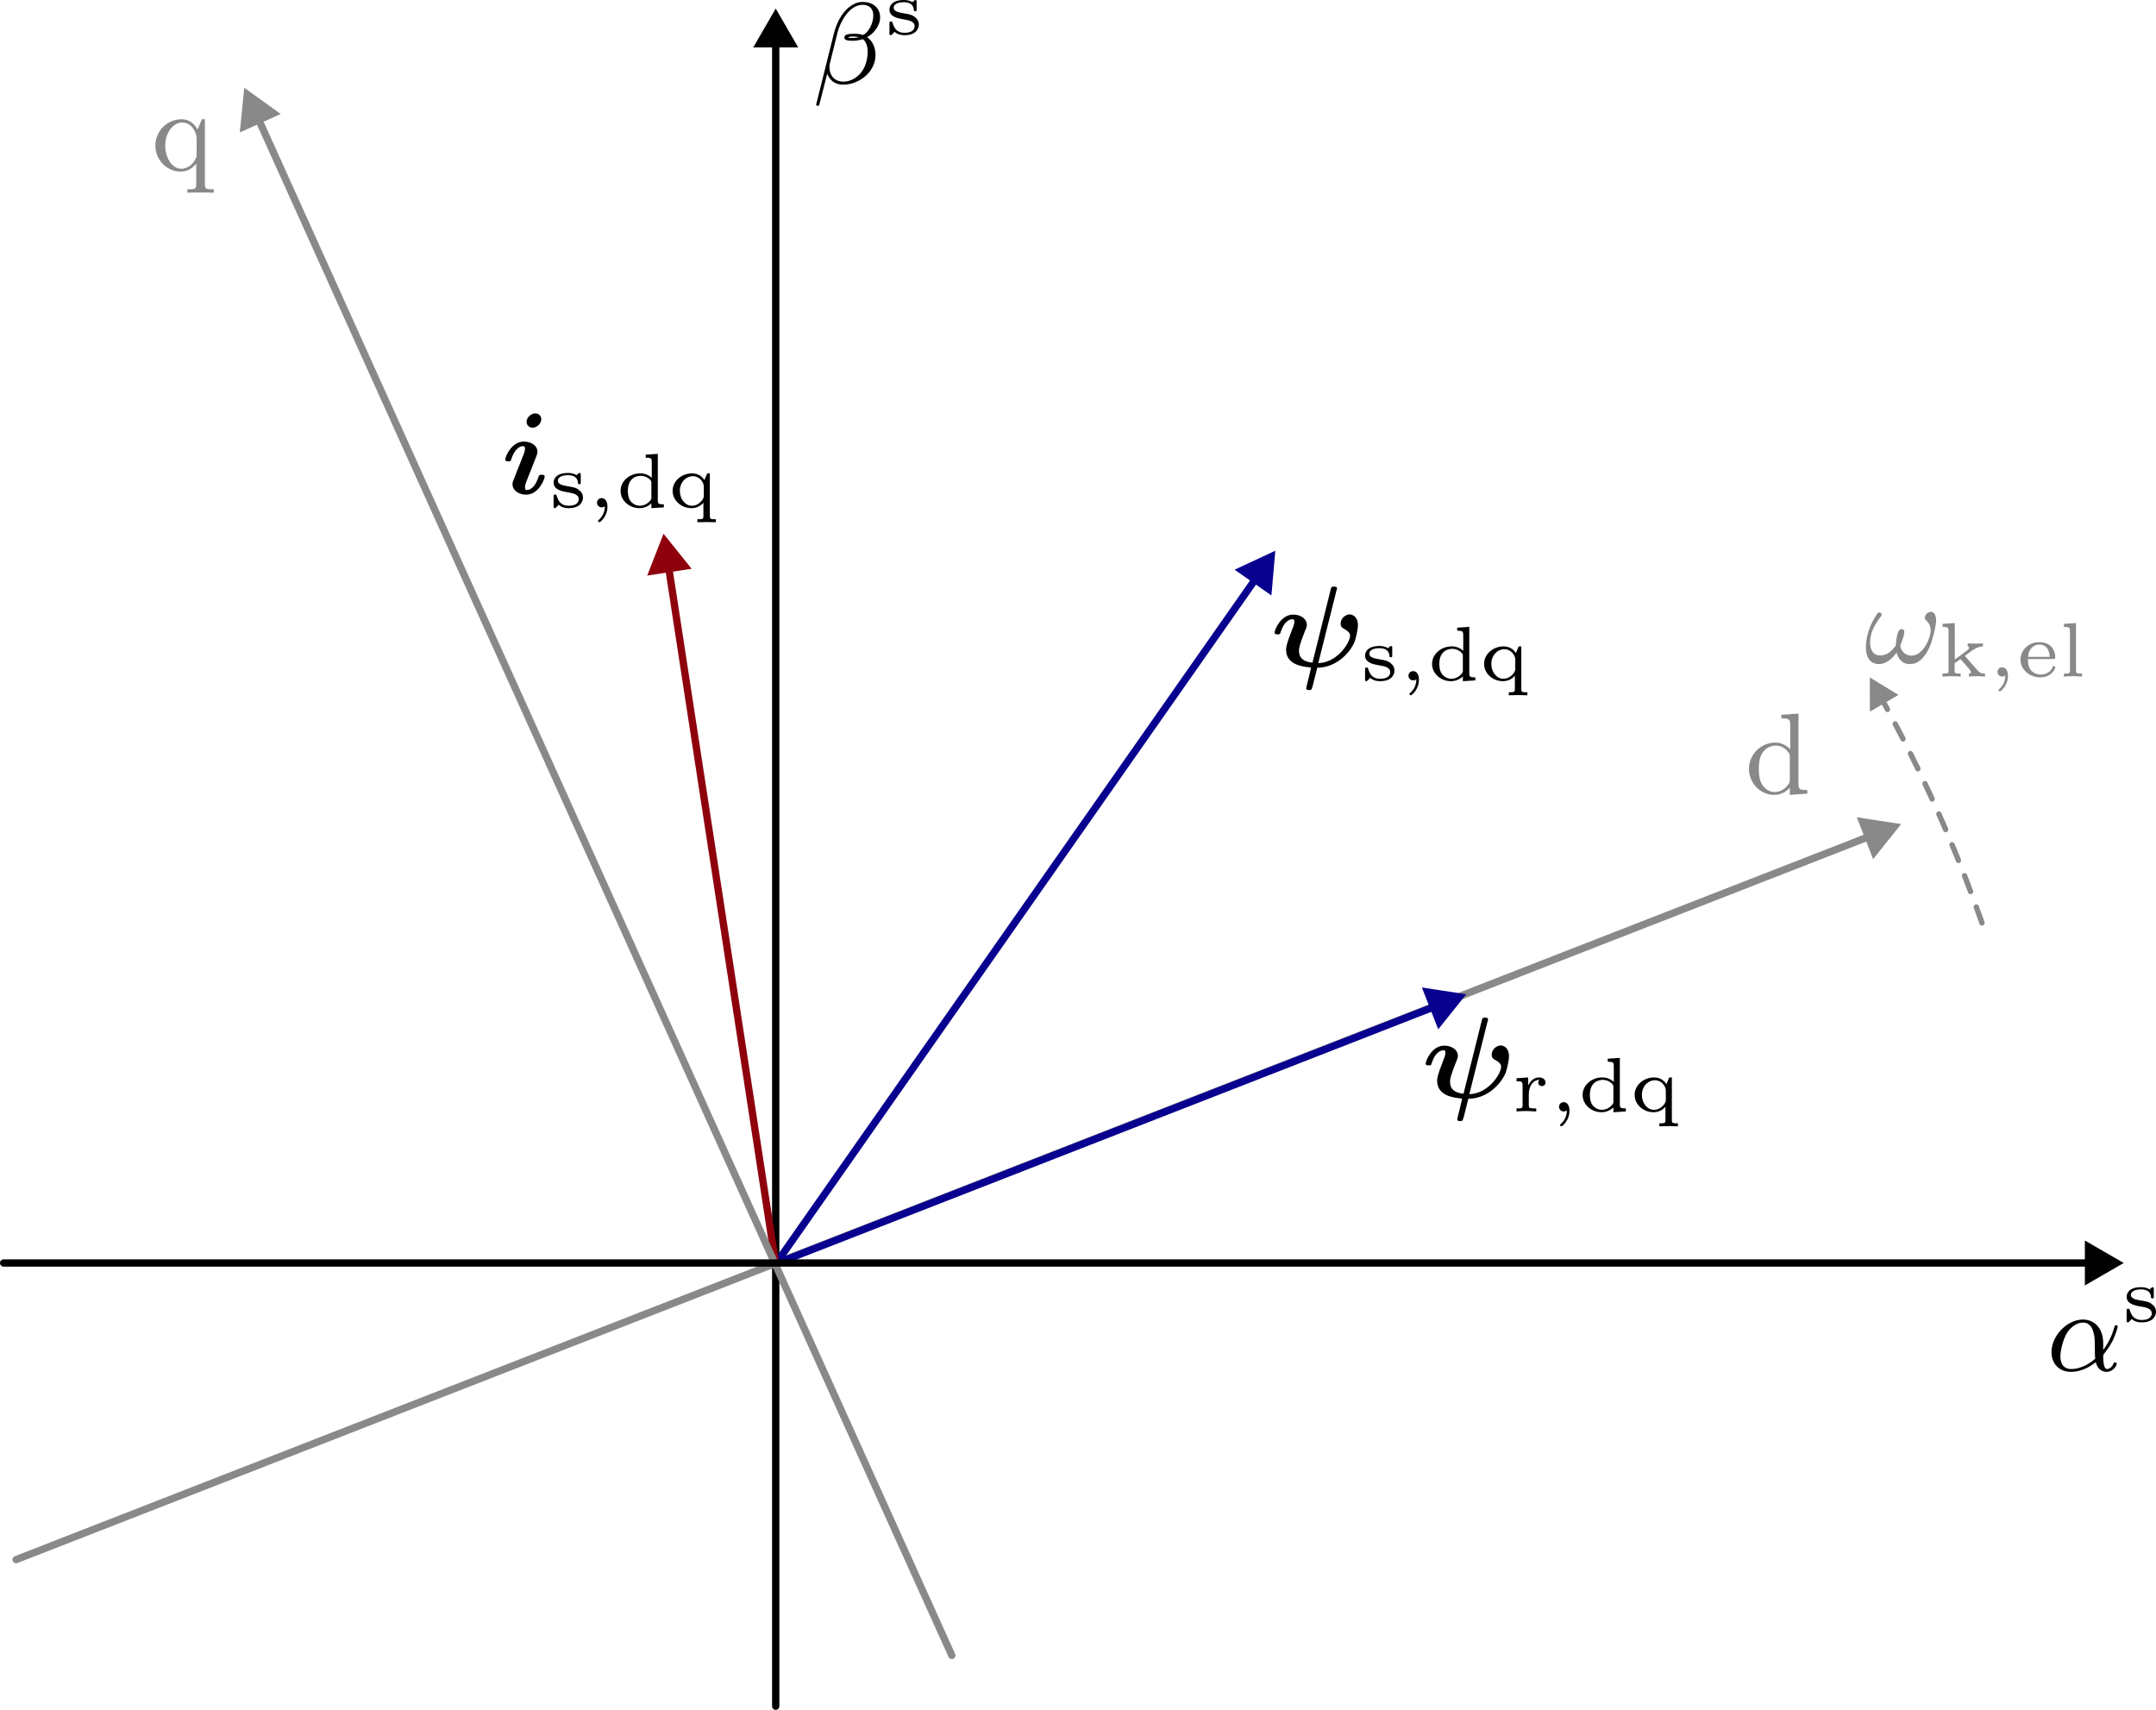
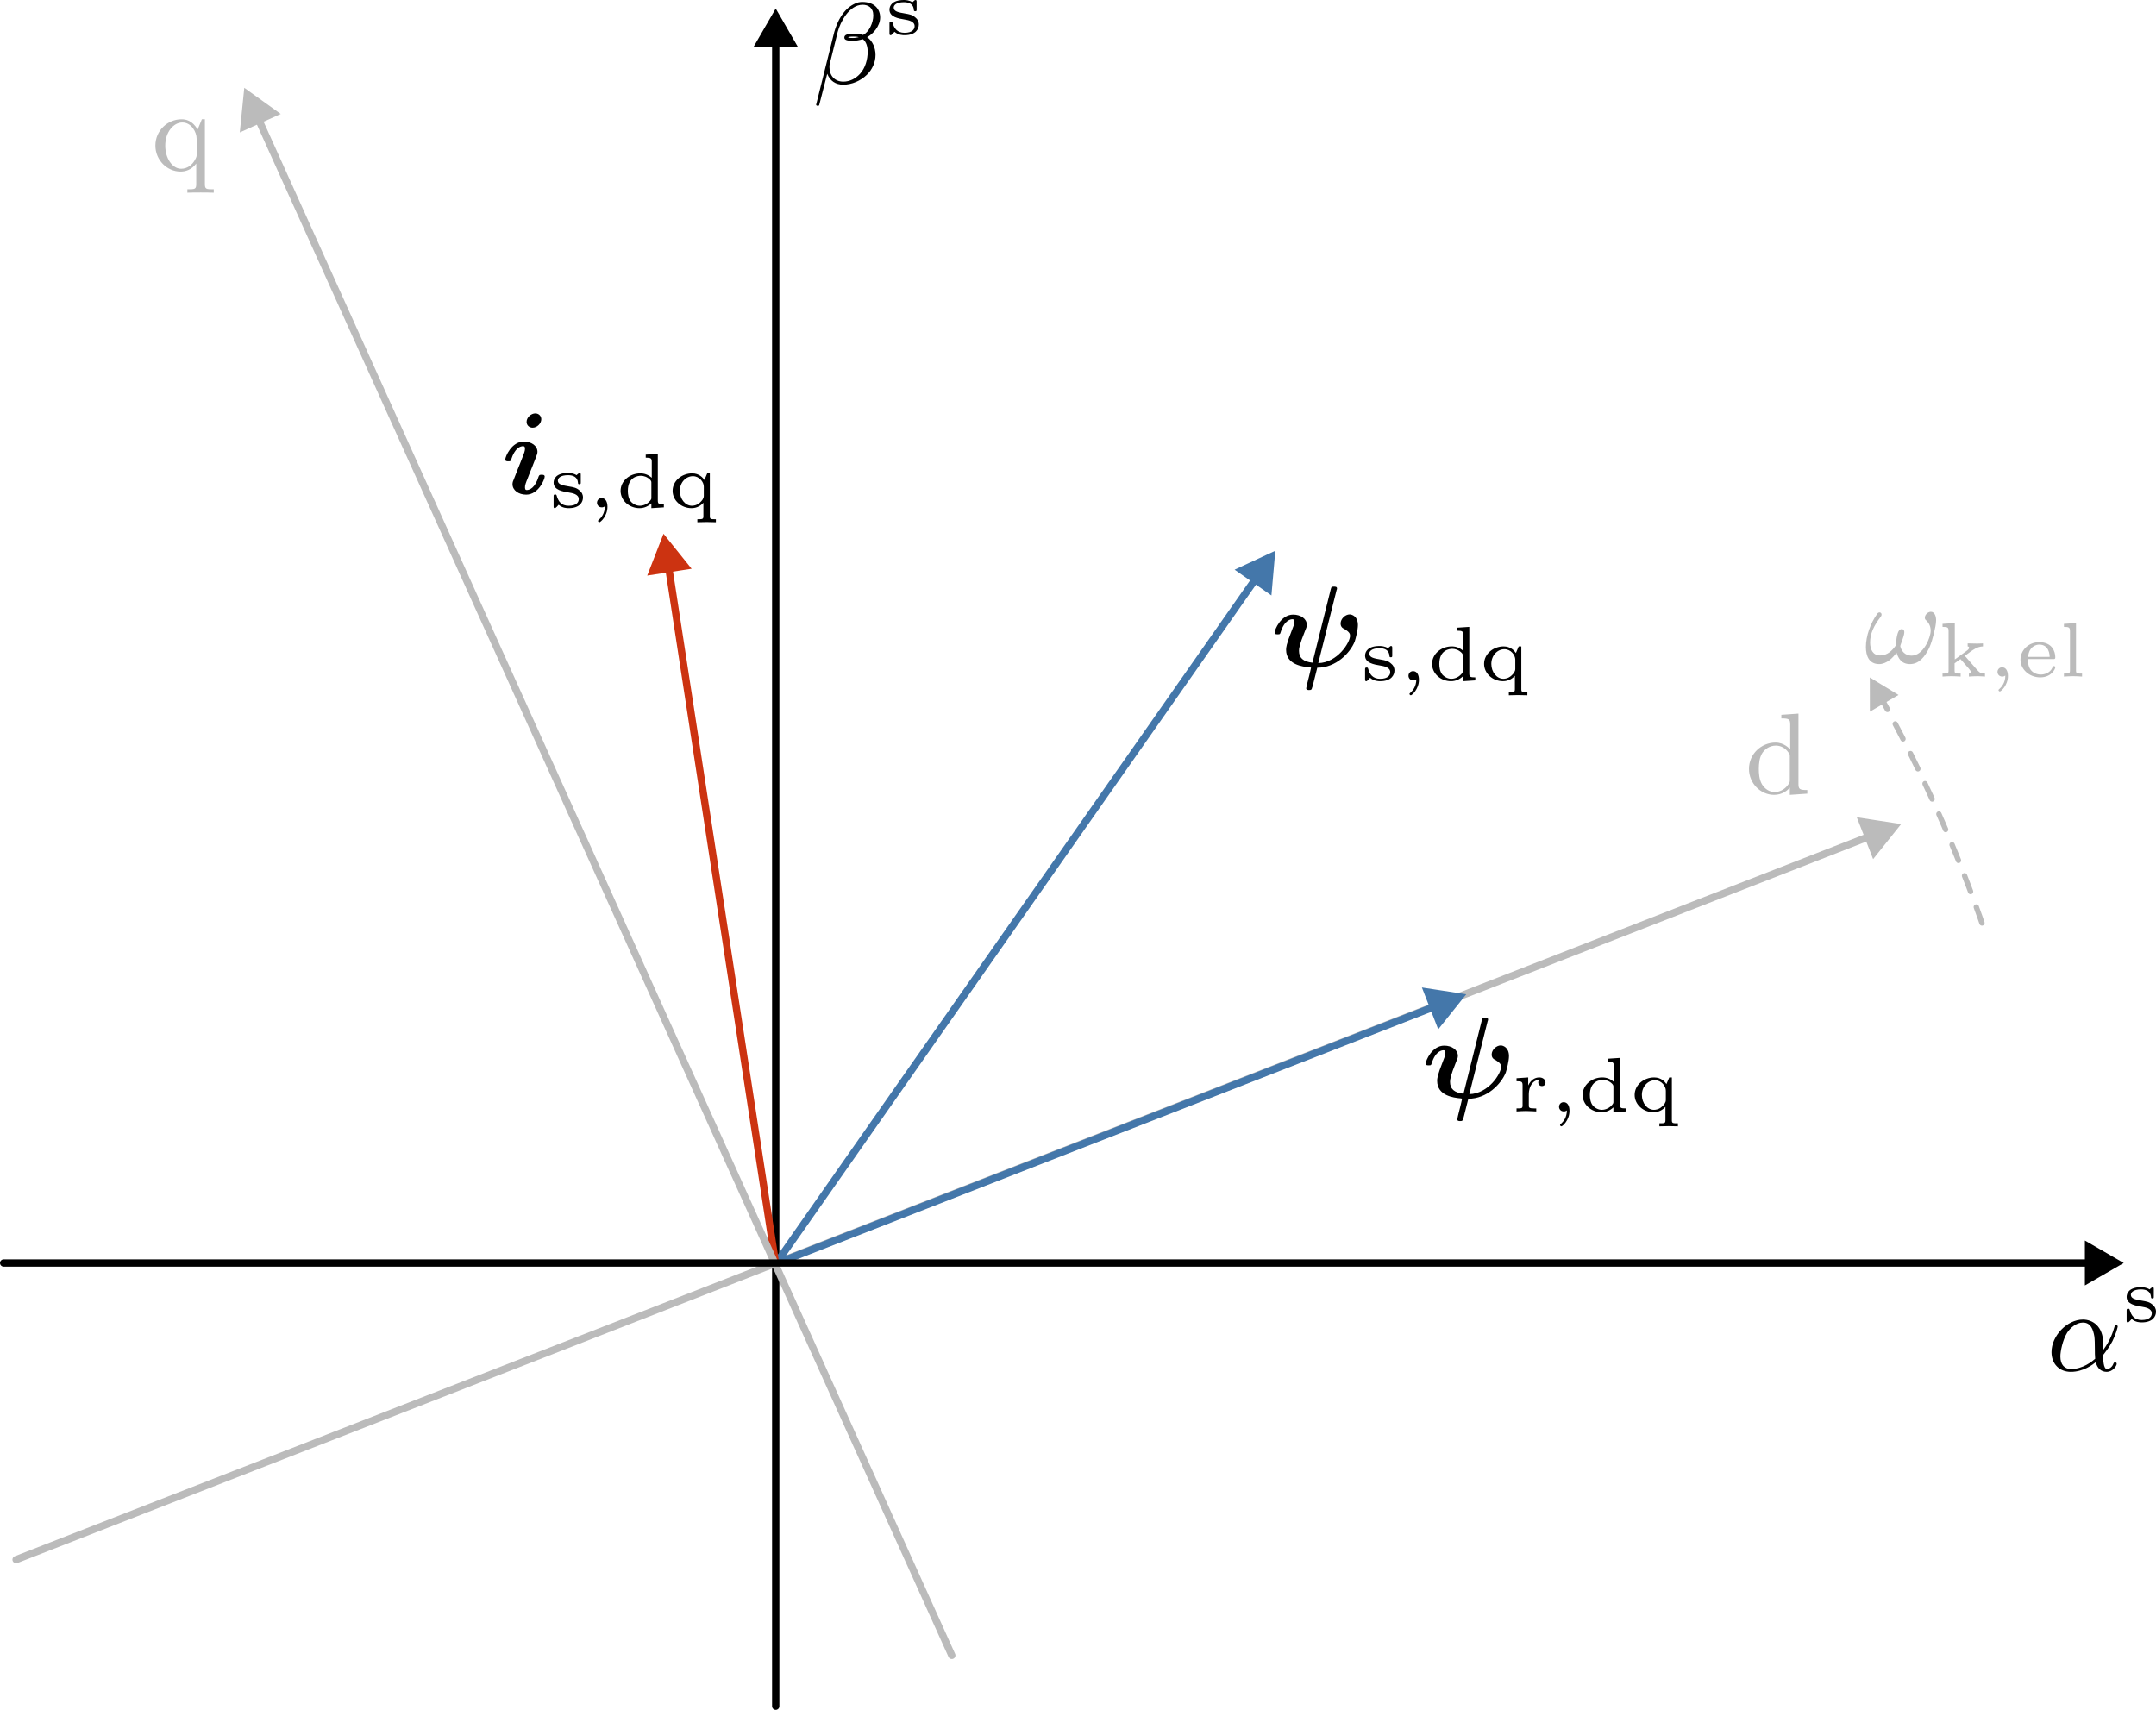
<svg xmlns="http://www.w3.org/2000/svg" width="59.064mm" height="46.846mm" viewBox="0 0 59.064 46.846" version="1.1" id="svg1">
  <defs id="defs1">
    <marker style="overflow:visible" id="Triangle" refX="0" refY="0" orient="auto-start-reverse" markerWidth="1" markerHeight="1" viewBox="0 0 1 1" preserveAspectRatio="xMidYMid">
      <path transform="scale(0.5)" style="fill:context-stroke;fill-rule:evenodd;stroke:context-stroke;stroke-width:1pt" d="M 5.77,0 -2.88,5 V -5 Z" id="path135" />
    </marker>
    <marker style="overflow:visible" id="Triangle-6" refX="0" refY="0" orient="auto-start-reverse" markerWidth="1" markerHeight="1" viewBox="0 0 1 1" preserveAspectRatio="xMidYMid">
      <path transform="scale(0.5)" style="fill:context-stroke;fill-rule:evenodd;stroke:context-stroke;stroke-width:1pt" d="M 5.77,0 -2.88,5 V -5 Z" id="path135-3" />
    </marker>
    <marker style="overflow:visible" id="Triangle-69-8" refX="0" refY="0" orient="auto-start-reverse" markerWidth="1" markerHeight="1" viewBox="0 0 1 1" preserveAspectRatio="xMidYMid">
      <path transform="scale(0.5)" style="fill:context-stroke;fill-rule:evenodd;stroke:context-stroke;stroke-width:1pt" d="M 5.77,0 -2.88,5 V -5 Z" id="path135-7-6" />
    </marker>
    <marker style="overflow:visible" id="Triangle-69-8-6" refX="0" refY="0" orient="auto-start-reverse" markerWidth="1" markerHeight="1" viewBox="0 0 1 1" preserveAspectRatio="xMidYMid">
      <path transform="scale(0.5)" style="fill:context-stroke;fill-rule:evenodd;stroke:context-stroke;stroke-width:1pt" d="M 5.77,0 -2.88,5 V -5 Z" id="path135-7-6-1" />
    </marker>
    <marker style="overflow:visible" id="Triangle-69-8-5" refX="0" refY="0" orient="auto-start-reverse" markerWidth="1" markerHeight="1" viewBox="0 0 1 1" preserveAspectRatio="xMidYMid">
      <path transform="scale(0.5)" style="fill:context-stroke;fill-rule:evenodd;stroke:context-stroke;stroke-width:1pt" d="M 5.77,0 -2.88,5 V -5 Z" id="path135-7-6-4" />
    </marker>
    <marker style="overflow:visible" id="Triangle-69-8-5-6" refX="0" refY="0" orient="auto-start-reverse" markerWidth="1" markerHeight="1" viewBox="0 0 1 1" preserveAspectRatio="xMidYMid">
      <path transform="scale(0.5)" style="fill:context-stroke;fill-rule:evenodd;stroke:context-stroke;stroke-width:1pt" d="M 5.77,0 -2.88,5 V -5 Z" id="path135-7-6-4-1" />
    </marker>
    <marker style="overflow:visible" id="Triangle-69-8-5-6-5" refX="0" refY="0" orient="auto-start-reverse" markerWidth="1" markerHeight="1" viewBox="0 0 1 1" preserveAspectRatio="xMidYMid">
      <path transform="scale(0.5)" style="fill:context-stroke;fill-rule:evenodd;stroke:context-stroke;stroke-width:1pt" d="M 5.77,0 -2.88,5 V -5 Z" id="path135-7-6-4-1-3" />
    </marker>
    <marker style="overflow:visible" id="Triangle-4" refX="0" refY="0" orient="auto-start-reverse" markerWidth="1" markerHeight="1" viewBox="0 0 1 1" preserveAspectRatio="xMidYMid">
      <path transform="scale(0.5)" style="fill:context-stroke;fill-rule:evenodd;stroke:context-stroke;stroke-width:1pt" d="M 5.77,0 -2.88,5 V -5 Z" id="path135-2" />
    </marker>
  </defs>
  <g id="layer1" transform="translate(-13.14496,-0.8115206)">
    <path style="fill:none;fill-rule:evenodd;stroke:#000000;stroke-width:0.2;stroke-linecap:round;stroke-miterlimit:3.9;stroke-dasharray:none;stroke-opacity:1;marker-start:url(#Triangle)" d="m 34.396,1.756 v 45.801" id="path1" />
-     <path style="fill:none;fill-rule:evenodd;stroke:#898989;stroke-width:0.2;stroke-linecap:round;stroke-miterlimit:3.9;stroke-dasharray:none;stroke-opacity:1;marker-start:url(#Triangle-69-8)" d="M 64.566,23.647 13.586,43.541" id="path1-2-8" />
-     <path style="fill:none;fill-rule:evenodd;stroke:#08008e;stroke-width:0.2;stroke-linecap:round;stroke-miterlimit:3.9;stroke-dasharray:none;stroke-opacity:1;marker-start:url(#Triangle-69-8-5)" d="M 47.675,16.482 34.416,35.414" id="path1-2-8-6" />
-     <path style="fill:none;fill-rule:evenodd;stroke:#08008e;stroke-width:0.2;stroke-linecap:round;stroke-miterlimit:3.9;stroke-dasharray:none;stroke-opacity:1;marker-start:url(#Triangle-69-8-5-6)" d="M 52.652,28.31 34.447,35.414" id="path1-2-8-6-3" />
-     <path style="fill:none;fill-rule:evenodd;stroke:#8e000c;stroke-width:0.2;stroke-linecap:round;stroke-miterlimit:3.9;stroke-dasharray:none;stroke-opacity:1;marker-start:url(#Triangle-69-8-5-6-5)" d="m 31.43,16.137 2.966,19.317" id="path1-2-8-6-3-9" />
-     <path style="fill:none;fill-rule:evenodd;stroke:#898989;stroke-width:0.2;stroke-linecap:round;stroke-miterlimit:3.9;stroke-dasharray:none;stroke-opacity:1;marker-start:url(#Triangle-69-8-6)" d="M 20.129,3.864 39.22,46.165" id="path1-2-8-2" />
+     <path style="fill:#bbbbbb;fill-rule:evenodd;stroke:#bbbbbb;stroke-width:0.2;stroke-linecap:round;stroke-miterlimit:3.9;stroke-dasharray:none;stroke-opacity:1;marker-start:url(#Triangle-69-8)" d="M 64.566,23.647 13.586,43.541" id="path1-2-8" />
+     <path style="fill:#4477aa;fill-rule:evenodd;stroke:#4477aa;stroke-width:0.2;stroke-linecap:round;stroke-miterlimit:3.9;stroke-dasharray:none;stroke-opacity:1;marker-start:url(#Triangle-69-8-5)" d="M 47.675,16.482 34.416,35.414" id="path1-2-8-6" />
+     <path style="fill:#4477aa;fill-rule:evenodd;stroke:#4477aa;stroke-width:0.2;stroke-linecap:round;stroke-miterlimit:3.9;stroke-dasharray:none;stroke-opacity:1;marker-start:url(#Triangle-69-8-5-6)" d="M 52.652,28.31 34.447,35.414" id="path1-2-8-6-3" />
+     <path style="fill:#cc3311;fill-rule:evenodd;stroke:#cc3311;stroke-width:0.2;stroke-linecap:round;stroke-miterlimit:3.9;stroke-dasharray:none;stroke-opacity:1;marker-start:url(#Triangle-69-8-5-6-5)" d="m 31.43,16.137 2.966,19.317" id="path1-2-8-6-3-9" />
+     <path style="fill:#bbbbbb;fill-rule:evenodd;stroke:#bbbbbb;stroke-width:0.2;stroke-linecap:round;stroke-miterlimit:3.9;stroke-dasharray:none;stroke-opacity:1;marker-start:url(#Triangle-69-8-6)" d="M 20.129,3.864 39.22,46.165" id="path1-2-8-2" />
    <path style="fill:none;fill-rule:evenodd;stroke:#000000;stroke-width:0.2;stroke-linecap:round;stroke-miterlimit:3.9;stroke-dasharray:none;stroke-opacity:1;marker-start:url(#Triangle-6)" d="M 70.615,35.414 H 13.245" id="path1-9" />
-     <g transform="translate(61.05811,20.36189)" id="g7" style="fill:#898989;fill-opacity:1">
-       <g fill="#000000" fill-opacity="1" id="g5" transform="matrix(0.352778,0,0,0.352778,-0.813329,-0.705644)" style="fill:#898989;fill-opacity:1">
-         <g id="g4" transform="translate(1.993,8.219)" style="fill:#898989;fill-opacity:1">
-           <path d="m 3.484,-1.078 c 0,0.156 0,0.188 -0.125,0.375 C 3.078,-0.297 2.656,-0.125 2.312,-0.125 c -0.391,0 -0.75,-0.219 -0.984,-0.594 -0.234,-0.391 -0.25,-0.906 -0.25,-1.203 0,-0.422 0.047,-0.891 0.281,-1.25 0.203,-0.297 0.562,-0.562 1.047,-0.562 0.375,0 0.734,0.188 0.969,0.531 0.109,0.141 0.109,0.141 0.109,0.312 z M 3.516,-3.438 C 3.469,-3.484 3.062,-3.969 2.375,-3.969 c -1.109,0 -2.062,0.891 -2.062,2.047 0,1.109 0.891,2.016 1.953,2.016 0.656,0 1.062,-0.375 1.219,-0.562 v 0.562 L 4.844,0 v -0.281 c -0.609,0 -0.688,-0.062 -0.688,-0.5 v -5.438 L 2.828,-6.125 v 0.281 c 0.609,0 0.688,0.062 0.688,0.5 z m 0,0" id="path3" style="fill:#898989;fill-opacity:1" />
+     <g transform="translate(61.05811,20.36189)" id="g7" style="fill:#bbbbbb;fill-opacity:1">
+       <g fill="#000000" fill-opacity="1" id="g5" transform="matrix(0.352778,0,0,0.352778,-0.813329,-0.705644)" style="fill:#bbbbbb;fill-opacity:1">
+         <g id="g4" transform="translate(1.993,8.219)" style="fill:#bbbbbb;fill-opacity:1">
+           <path d="m 3.484,-1.078 c 0,0.156 0,0.188 -0.125,0.375 C 3.078,-0.297 2.656,-0.125 2.312,-0.125 c -0.391,0 -0.75,-0.219 -0.984,-0.594 -0.234,-0.391 -0.25,-0.906 -0.25,-1.203 0,-0.422 0.047,-0.891 0.281,-1.25 0.203,-0.297 0.562,-0.562 1.047,-0.562 0.375,0 0.734,0.188 0.969,0.531 0.109,0.141 0.109,0.141 0.109,0.312 z M 3.516,-3.438 C 3.469,-3.484 3.062,-3.969 2.375,-3.969 c -1.109,0 -2.062,0.891 -2.062,2.047 0,1.109 0.891,2.016 1.953,2.016 0.656,0 1.062,-0.375 1.219,-0.562 v 0.562 L 4.844,0 v -0.281 c -0.609,0 -0.688,-0.062 -0.688,-0.5 v -5.438 L 2.828,-6.125 v 0.281 c 0.609,0 0.688,0.062 0.688,0.5 z m 0,0" id="path3" style="fill:#bbbbbb;fill-opacity:1" />
        </g>
      </g>
    </g>
-     <g transform="translate(17.40186,4.078993)" id="g10" style="fill:#898989;fill-opacity:1">
-       <g fill="#000000" fill-opacity="1" id="g9" transform="matrix(0.352778,0,0,0.352778,-0.813329,-0.664722)" style="fill:#898989;fill-opacity:1">
-         <g id="g8" transform="translate(1.993,5.853)" style="fill:#898989;fill-opacity:1">
-           <path d="m 3.594,-3.172 c -0.422,-0.719 -0.938,-0.797 -1.25,-0.797 -1.062,0 -2.031,0.859 -2.031,2.047 0,1.125 0.906,2.016 1.953,2.016 0.375,0 0.844,-0.125 1.219,-0.625 v 1.578 c 0,0.422 -0.094,0.422 -0.688,0.422 V 1.734 C 3.219,1.719 3.391,1.719 3.828,1.719 c 0.422,0 0.547,0 1.016,0.016 V 1.469 c -0.594,0 -0.688,0 -0.688,-0.422 V -3.969 H 3.922 Z m -0.078,1.938 c 0,0.156 0,0.188 -0.141,0.438 C 3.156,-0.406 2.781,-0.125 2.312,-0.125 c -0.672,0 -1.234,-0.797 -1.234,-1.797 0,-1.047 0.641,-1.797 1.328,-1.797 0.703,0 1.109,0.75 1.109,1.25 z m 0,0" id="path7" style="fill:#898989;fill-opacity:1" />
+     <g transform="translate(17.40186,4.078993)" id="g10" style="fill:#bbbbbb;fill-opacity:1">
+       <g fill="#000000" fill-opacity="1" id="g9" transform="matrix(0.352778,0,0,0.352778,-0.813329,-0.664722)" style="fill:#bbbbbb;fill-opacity:1">
+         <g id="g8" transform="translate(1.993,5.853)" style="fill:#bbbbbb;fill-opacity:1">
+           <path d="m 3.594,-3.172 c -0.422,-0.719 -0.938,-0.797 -1.25,-0.797 -1.062,0 -2.031,0.859 -2.031,2.047 0,1.125 0.906,2.016 1.953,2.016 0.375,0 0.844,-0.125 1.219,-0.625 v 1.578 c 0,0.422 -0.094,0.422 -0.688,0.422 V 1.734 C 3.219,1.719 3.391,1.719 3.828,1.719 c 0.422,0 0.547,0 1.016,0.016 V 1.469 c -0.594,0 -0.688,0 -0.688,-0.422 V -3.969 H 3.922 Z m -0.078,1.938 c 0,0.156 0,0.188 -0.141,0.438 C 3.156,-0.406 2.781,-0.125 2.312,-0.125 c -0.672,0 -1.234,-0.797 -1.234,-1.797 0,-1.047 0.641,-1.797 1.328,-1.797 0.703,0 1.109,0.75 1.109,1.25 z m 0,0" id="path7" style="fill:#bbbbbb;fill-opacity:1" />
        </g>
      </g>
    </g>
    <g transform="translate(69.34636,36.07704)" id="g16">
      <g fill="#000000" fill-opacity="1" id="g14" transform="matrix(0.352778,0,0,0.352778,-0.84089,-0.668205)">
        <g id="use2" transform="translate(1.993,8.375)">
          <path d="m 4.406,-2.109 c 0,-1.328 -0.812,-1.859 -1.578,-1.859 -1.219,0 -2.438,1.25 -2.438,2.531 0,0.922 0.625,1.531 1.5,1.531 0.969,0 1.703,-0.562 1.938,-0.75 0.109,0.453 0.406,0.75 0.844,0.75 0.484,0 0.781,-0.469 0.781,-0.625 0,-0.109 -0.094,-0.109 -0.125,-0.109 -0.094,0 -0.109,0.047 -0.141,0.125 -0.094,0.25 -0.328,0.391 -0.484,0.391 -0.297,0 -0.297,-0.797 -0.297,-0.984 0,-0.109 0,-0.125 0.094,-0.234 0.141,-0.188 0.391,-0.5 0.625,-0.953 0.266,-0.531 0.406,-1.078 0.406,-1.125 0,-0.016 0,-0.109 -0.109,-0.109 -0.109,0 -0.109,0.031 -0.156,0.172 -0.094,0.312 -0.297,1 -0.859,1.75 z m -0.625,1.188 C 3.547,-0.719 2.828,-0.125 1.906,-0.125 c -0.5,0 -0.828,-0.328 -0.828,-0.984 0,-0.375 0.172,-1.266 0.531,-1.844 0.234,-0.359 0.703,-0.781 1.219,-0.781 0.609,0 0.797,0.531 0.891,1.078 0.062,0.484 0.016,1.344 0.062,1.734 z m 0,0" id="path4" />
        </g>
      </g>
      <g fill="#000000" fill-opacity="1" id="g15" transform="matrix(0.352778,0,0,0.352778,-0.84089,-0.668205)">
        <g id="use3" transform="translate(7.905,4.566)">
          <path d="m 2.422,-2.5 c 0,-0.109 0,-0.172 -0.094,-0.172 -0.031,0 -0.047,0 -0.125,0.078 C 2.188,-2.578 2.172,-2.578 2.094,-2.5 1.859,-2.656 1.562,-2.672 1.438,-2.672 c -0.938,0 -1.125,0.469 -1.125,0.75 0,0.578 0.703,0.688 1.172,0.766 0.266,0.047 0.781,0.125 0.781,0.516 0,0.234 -0.172,0.516 -0.781,0.516 -0.578,0 -0.812,-0.344 -0.938,-0.797 C 0.531,-0.969 0.516,-1 0.438,-1 c -0.125,0 -0.125,0.047 -0.125,0.172 v 0.719 c 0,0.109 0,0.172 0.094,0.172 0.047,0 0.047,-0.016 0.156,-0.109 l 0.141,-0.156 C 1,0.062 1.359,0.062 1.484,0.062 c 0.875,0 1.109,-0.484 1.109,-0.828 0,-0.25 -0.109,-0.422 -0.25,-0.531 C 2.094,-1.531 1.859,-1.562 1.5,-1.625 1.047,-1.703 0.641,-1.766 0.641,-2.078 0.641,-2.25 0.812,-2.5 1.438,-2.5 c 0.406,0 0.734,0.156 0.766,0.578 0,0.078 0.016,0.125 0.109,0.125 0.109,0 0.109,-0.047 0.109,-0.156 z m 0,0" id="path5" />
        </g>
      </g>
    </g>
    <g transform="translate(35.50292,0.8115199)" id="g31">
      <g fill="#000000" fill-opacity="1" id="g28" transform="matrix(0.352778,0,0,0.352778,-0.801448,-0.668205)">
        <g id="g27" transform="translate(1.993,8.375)">
          <path d="m 5.25,-5.125 c 0,-0.625 -0.422,-1.203 -1.375,-1.203 -0.219,0 -0.406,0.031 -0.672,0.172 C 2.406,-5.75 1.938,-4.875 1.688,-4 L 0.281,1.641 c -0.016,0.047 0.047,0.094 0.109,0.094 0.078,0 0.125,-0.016 0.125,-0.047 l 0.625,-2.438 c 0.219,0.547 0.641,0.844 1.234,0.844 0.688,0 1.359,-0.297 1.844,-0.766 C 4.625,-1.062 4.891,-1.625 4.891,-2.219 c 0,-0.562 -0.25,-1.109 -0.656,-1.375 C 4.672,-3.812 5.25,-4.438 5.25,-5.125 Z M 3.594,-3.594 C 3.438,-3.562 3.297,-3.531 3.141,-3.531 3,-3.531 2.875,-3.531 2.75,-3.578 c 0.109,-0.062 0.266,-0.062 0.391,-0.062 0.156,0 0.297,0 0.453,0.047 z m 1.125,-1.688 c 0,0.562 -0.328,1.297 -0.797,1.516 -0.234,-0.078 -0.453,-0.094 -0.719,-0.094 -0.453,0 -0.734,0.062 -0.734,0.297 0,0.188 0.219,0.25 0.641,0.25 0.312,0 0.516,-0.047 0.797,-0.125 0.281,0.203 0.375,0.625 0.375,0.969 0,0.609 -0.188,1.281 -0.594,1.719 -0.344,0.375 -0.797,0.609 -1.297,0.609 -0.672,0 -1.078,-0.469 -1.078,-1.125 0,-0.094 0,-0.188 0.031,-0.281 L 1.953,-4 c 0.203,-0.766 0.891,-2.109 1.938,-2.109 0.422,0 0.828,0.219 0.828,0.828 z m 0,0" id="path26" />
        </g>
      </g>
      <g fill="#000000" fill-opacity="1" id="g30" transform="matrix(0.352778,0,0,0.352778,-0.801448,-0.668205)">
        <g id="g29" transform="translate(7.654,4.566)">
          <path d="m 2.422,-2.5 c 0,-0.109 0,-0.172 -0.094,-0.172 -0.031,0 -0.047,0 -0.125,0.078 C 2.188,-2.578 2.172,-2.578 2.094,-2.5 1.859,-2.656 1.562,-2.672 1.438,-2.672 c -0.938,0 -1.125,0.469 -1.125,0.75 0,0.578 0.703,0.688 1.172,0.766 0.266,0.047 0.781,0.125 0.781,0.516 0,0.234 -0.172,0.516 -0.781,0.516 -0.578,0 -0.812,-0.344 -0.938,-0.797 C 0.531,-0.969 0.516,-1 0.438,-1 c -0.125,0 -0.125,0.047 -0.125,0.172 v 0.719 c 0,0.109 0,0.172 0.094,0.172 0.047,0 0.047,-0.016 0.156,-0.109 l 0.141,-0.156 C 1,0.062 1.359,0.062 1.484,0.062 c 0.875,0 1.109,-0.484 1.109,-0.828 0,-0.25 -0.109,-0.422 -0.25,-0.531 C 2.094,-1.531 1.859,-1.562 1.5,-1.625 1.047,-1.703 0.641,-1.766 0.641,-2.078 0.641,-2.25 0.812,-2.5 1.438,-2.5 c 0.406,0 0.734,0.156 0.766,0.578 0,0.078 0.016,0.125 0.109,0.125 0.109,0 0.109,-0.047 0.109,-0.156 z m 0,0" id="path28" />
        </g>
      </g>
    </g>
    <g transform="translate(48.06367,16.88355)" id="g11">
      <g fill="#000000" fill-opacity="1" id="g6" transform="matrix(0.352778,0,0,0.352778,-0.807817,-0.705644)">
        <g id="use5" transform="translate(1.993,8.219)">
          <path d="M 5.109,-5.953 C 5.125,-5.984 5.141,-6.031 5.141,-6.078 5.141,-6.219 5,-6.219 4.906,-6.219 c -0.188,0 -0.203,0.016 -0.25,0.203 L 3.234,-0.312 C 2.516,-0.391 2.188,-0.688 2.188,-1.234 c 0,-0.172 0.016,-0.422 0.469,-1.547 0.078,-0.188 0.141,-0.312 0.141,-0.469 0,-0.469 -0.469,-0.797 -1.062,-0.797 -0.953,0 -1.438,1.172 -1.438,1.391 0,0.141 0.125,0.141 0.234,0.141 0.141,0 0.188,0 0.219,-0.125 0.312,-1.031 0.844,-1.047 0.922,-1.047 0.062,0 0.156,0 0.156,0.188 0,0.203 -0.094,0.422 -0.188,0.656 C 1.188,-1.703 1.188,-1.484 1.188,-1.312 1.188,-0.156 2.469,0 3,0.047 3.125,0.062 3.125,0.078 3.125,0.078 3.125,0.109 3.016,0.547 2.969,0.75 2.844,1.234 2.75,1.625 2.75,1.672 2.75,1.812 2.891,1.812 2.969,1.812 c 0.156,0 0.203,-0.016 0.234,-0.172 0.078,-0.219 -0.016,0.094 0.406,-1.562 1.453,0 2.547,-1.141 2.906,-2.031 0.078,-0.234 0.25,-0.906 0.25,-1.281 0,-0.688 -0.469,-0.828 -0.641,-0.828 -0.344,0 -0.703,0.344 -0.703,0.703 0,0.281 0.172,0.375 0.312,0.438 0.359,0.219 0.422,0.359 0.422,0.516 0,0.531 -0.984,2.094 -2.469,2.125 z m 0,0" id="path9" />
        </g>
      </g>
      <g fill="#000000" fill-opacity="1" id="g1" transform="matrix(0.352778,0,0,0.352778,-0.807817,-0.705644)">
        <g id="use6" transform="translate(9.001,9.282)">
          <path d="m 2.422,-2.5 c 0,-0.109 0,-0.172 -0.094,-0.172 -0.031,0 -0.047,0 -0.125,0.078 C 2.188,-2.578 2.172,-2.578 2.094,-2.5 1.859,-2.656 1.562,-2.672 1.438,-2.672 c -0.938,0 -1.125,0.469 -1.125,0.75 0,0.578 0.703,0.688 1.172,0.766 0.266,0.047 0.781,0.125 0.781,0.516 0,0.234 -0.172,0.516 -0.781,0.516 -0.578,0 -0.812,-0.344 -0.938,-0.797 C 0.531,-0.969 0.516,-1 0.438,-1 c -0.125,0 -0.125,0.047 -0.125,0.172 v 0.719 c 0,0.109 0,0.172 0.094,0.172 0.047,0 0.047,-0.016 0.156,-0.109 l 0.141,-0.156 C 1,0.062 1.359,0.062 1.484,0.062 c 0.875,0 1.109,-0.484 1.109,-0.828 0,-0.25 -0.109,-0.422 -0.25,-0.531 C 2.094,-1.531 1.859,-1.562 1.5,-1.625 1.047,-1.703 0.641,-1.766 0.641,-2.078 0.641,-2.25 0.812,-2.5 1.438,-2.5 c 0.406,0 0.734,0.156 0.766,0.578 0,0.078 0.016,0.125 0.109,0.125 0.109,0 0.109,-0.047 0.109,-0.156 z m 0,0" id="path10" />
        </g>
      </g>
      <g fill="#000000" fill-opacity="1" id="g2" transform="matrix(0.352778,0,0,0.352778,-0.807817,-0.705644)">
        <g id="use7" transform="translate(11.918,9.282)">
          <path d="m 1.375,-0.078 c 0,0.562 -0.297,0.891 -0.453,1.031 C 0.875,1 0.844,1.016 0.844,1.047 c 0,0.062 0.062,0.109 0.109,0.109 0.078,0 0.625,-0.469 0.625,-1.203 0,-0.391 -0.156,-0.672 -0.453,-0.672 -0.234,0 -0.359,0.188 -0.359,0.359 C 0.766,-0.188 0.891,0 1.141,0 1.234,0 1.312,-0.031 1.375,-0.078 Z m 0,0" id="path11" />
        </g>
      </g>
      <g fill="#000000" fill-opacity="1" id="g3" transform="matrix(0.352778,0,0,0.352778,-0.807817,-0.705644)">
        <g id="use8" transform="translate(14.187,9.282)">
          <path d="m 2.281,-4.094 v 0.234 c 0.406,0 0.469,0.047 0.469,0.344 v 1.219 c -0.266,-0.234 -0.562,-0.344 -0.891,-0.344 -0.828,0 -1.531,0.594 -1.531,1.359 0,0.734 0.656,1.344 1.469,1.344 0.359,0 0.672,-0.141 0.922,-0.375 v 0.375 L 3.688,0 v -0.234 c -0.422,0 -0.469,-0.047 -0.469,-0.328 v -3.594 z m 0.438,3.328 c 0,0.109 0,0.125 -0.094,0.25 C 2.328,-0.156 1.938,-0.125 1.828,-0.125 c -0.25,0 -0.5,-0.109 -0.703,-0.328 -0.188,-0.234 -0.234,-0.562 -0.234,-0.828 0,-1.094 0.797,-1.172 1.016,-1.172 0.203,0 0.5,0.078 0.734,0.328 C 2.719,-2.016 2.719,-2 2.719,-1.891 Z m 0,0" id="path12" />
        </g>
        <g id="use9" transform="translate(18.22726,9.282)">
          <path d="M 3.219,-2.641 H 3.016 L 2.797,-2.125 C 2.688,-2.297 2.391,-2.641 1.844,-2.641 c -0.797,0 -1.516,0.578 -1.516,1.359 0,0.734 0.656,1.344 1.469,1.344 0.422,0 0.734,-0.203 0.922,-0.422 v 1.031 c 0,0.25 -0.062,0.25 -0.469,0.25 V 1.156 c 0.047,0 0.453,-0.016 0.719,-0.016 0.266,0 0.656,0.016 0.719,0.016 V 0.922 c -0.406,0 -0.469,0 -0.469,-0.25 z m -0.469,1.75 c 0,0.203 -0.141,0.375 -0.297,0.516 -0.25,0.234 -0.531,0.25 -0.625,0.25 -0.516,0 -0.938,-0.516 -0.938,-1.156 0,-0.656 0.469,-1.141 1.016,-1.141 0.5,0 0.844,0.453 0.844,0.812 z m 0,0" id="path13" />
        </g>
      </g>
    </g>
    <g transform="translate(52.20184,28.693)" id="g26">
      <g fill="#000000" fill-opacity="1" id="g18" transform="matrix(0.352778,0,0,0.352778,-0.807817,-0.705644)">
        <g id="g17" transform="translate(1.993,8.219)">
          <path d="M 5.109,-5.953 C 5.125,-5.984 5.141,-6.031 5.141,-6.078 5.141,-6.219 5,-6.219 4.906,-6.219 c -0.188,0 -0.203,0.016 -0.25,0.203 L 3.234,-0.312 C 2.516,-0.391 2.188,-0.688 2.188,-1.234 c 0,-0.172 0.016,-0.422 0.469,-1.547 0.078,-0.188 0.141,-0.312 0.141,-0.469 0,-0.469 -0.469,-0.797 -1.062,-0.797 -0.953,0 -1.438,1.172 -1.438,1.391 0,0.141 0.125,0.141 0.234,0.141 0.141,0 0.188,0 0.219,-0.125 0.312,-1.031 0.844,-1.047 0.922,-1.047 0.062,0 0.156,0 0.156,0.188 0,0.203 -0.094,0.422 -0.188,0.656 C 1.188,-1.703 1.188,-1.484 1.188,-1.312 1.188,-0.156 2.469,0 3,0.047 3.125,0.062 3.125,0.078 3.125,0.078 3.125,0.109 3.016,0.547 2.969,0.75 2.844,1.234 2.75,1.625 2.75,1.672 2.75,1.812 2.891,1.812 2.969,1.812 c 0.156,0 0.203,-0.016 0.234,-0.172 0.078,-0.219 -0.016,0.094 0.406,-1.562 1.453,0 2.547,-1.141 2.906,-2.031 0.078,-0.234 0.25,-0.906 0.25,-1.281 0,-0.688 -0.469,-0.828 -0.641,-0.828 -0.344,0 -0.703,0.344 -0.703,0.703 0,0.281 0.172,0.375 0.312,0.438 0.359,0.219 0.422,0.359 0.422,0.516 0,0.531 -0.984,2.094 -2.469,2.125 z m 0,0" id="path14" />
        </g>
      </g>
      <g fill="#000000" fill-opacity="1" id="g20" transform="matrix(0.352778,0,0,0.352778,-0.807817,-0.705644)">
        <g id="g19" transform="translate(9.001,9.282)">
          <path d="m 1.297,-1.344 c 0,-0.547 0.281,-1.094 0.812,-1.109 -0.047,0.062 -0.078,0.125 -0.078,0.203 0,0.172 0.125,0.281 0.281,0.281 0.172,0 0.281,-0.109 0.281,-0.281 0,-0.234 -0.219,-0.391 -0.484,-0.391 -0.359,0 -0.672,0.219 -0.859,0.625 v -0.625 l -0.906,0.062 v 0.234 c 0.422,0 0.469,0.047 0.469,0.344 v 1.516 c 0,0.25 -0.047,0.25 -0.469,0.25 V 0 C 0.5,-0.016 0.938,-0.031 1.078,-0.031 1.375,-0.031 1.797,0 1.875,0 V -0.234 H 1.75 c -0.453,0 -0.453,-0.062 -0.453,-0.266 z m 0,0" id="path18" />
        </g>
      </g>
      <g fill="#000000" fill-opacity="1" id="g22" transform="matrix(0.352778,0,0,0.352778,-0.807817,-0.705644)">
        <g id="g21" transform="translate(11.879,9.282)">
          <path d="m 1.375,-0.078 c 0,0.562 -0.297,0.891 -0.453,1.031 C 0.875,1 0.844,1.016 0.844,1.047 c 0,0.062 0.062,0.109 0.109,0.109 0.078,0 0.625,-0.469 0.625,-1.203 0,-0.391 -0.156,-0.672 -0.453,-0.672 -0.234,0 -0.359,0.188 -0.359,0.359 C 0.766,-0.188 0.891,0 1.141,0 1.234,0 1.312,-0.031 1.375,-0.078 Z m 0,0" id="path20" />
        </g>
      </g>
      <g fill="#000000" fill-opacity="1" id="g25" transform="matrix(0.352778,0,0,0.352778,-0.807817,-0.705644)">
        <g id="g23" transform="translate(14.148,9.282)">
          <path d="m 2.281,-4.094 v 0.234 c 0.406,0 0.469,0.047 0.469,0.344 v 1.219 c -0.266,-0.234 -0.562,-0.344 -0.891,-0.344 -0.828,0 -1.531,0.594 -1.531,1.359 0,0.734 0.656,1.344 1.469,1.344 0.359,0 0.672,-0.141 0.922,-0.375 v 0.375 L 3.688,0 v -0.234 c -0.422,0 -0.469,-0.047 -0.469,-0.328 v -3.594 z m 0.438,3.328 c 0,0.109 0,0.125 -0.094,0.25 C 2.328,-0.156 1.938,-0.125 1.828,-0.125 c -0.25,0 -0.5,-0.109 -0.703,-0.328 -0.188,-0.234 -0.234,-0.562 -0.234,-0.828 0,-1.094 0.797,-1.172 1.016,-1.172 0.203,0 0.5,0.078 0.734,0.328 C 2.719,-2.016 2.719,-2 2.719,-1.891 Z m 0,0" id="path22" />
        </g>
        <g id="g24" transform="translate(18.18826,9.282)">
          <path d="M 3.219,-2.641 H 3.016 L 2.797,-2.125 C 2.688,-2.297 2.391,-2.641 1.844,-2.641 c -0.797,0 -1.516,0.578 -1.516,1.359 0,0.734 0.656,1.344 1.469,1.344 0.422,0 0.734,-0.203 0.922,-0.422 v 1.031 c 0,0.25 -0.062,0.25 -0.469,0.25 V 1.156 c 0.047,0 0.453,-0.016 0.719,-0.016 0.266,0 0.656,0.016 0.719,0.016 V 0.922 c -0.406,0 -0.469,0 -0.469,-0.25 z m -0.469,1.75 c 0,0.203 -0.141,0.375 -0.297,0.516 -0.25,0.234 -0.531,0.25 -0.625,0.25 -0.516,0 -0.938,-0.516 -0.938,-1.156 0,-0.656 0.469,-1.141 1.016,-1.141 0.5,0 0.844,0.453 0.844,0.812 z m 0,0" id="path23" />
        </g>
      </g>
    </g>
    <g transform="translate(26.98675,12.13758)" id="g41">
      <g fill="#000000" fill-opacity="1" id="g33" transform="matrix(0.352778,0,0,0.352778,-0.807817,-0.700132)">
        <g id="g32" transform="translate(1.993,8.219)">
          <path d="M 3.094,-5.781 C 3.094,-6 2.938,-6.234 2.625,-6.234 c -0.312,0 -0.672,0.297 -0.672,0.656 0,0.281 0.219,0.453 0.469,0.453 0.344,0 0.672,-0.328 0.672,-0.656 z M 1,-1.219 c -0.109,0.25 -0.141,0.344 -0.141,0.484 0,0.469 0.469,0.812 1.062,0.812 0.953,0 1.438,-1.188 1.438,-1.406 0,-0.141 -0.156,-0.141 -0.234,-0.141 -0.141,0 -0.188,0.016 -0.234,0.125 -0.281,0.922 -0.719,1.062 -0.922,1.062 -0.047,0 -0.141,0 -0.141,-0.203 0,-0.188 0.062,-0.344 0.219,-0.734 C 2.094,-1.359 2.312,-1.891 2.375,-2.047 l 0.281,-0.719 c 0.094,-0.25 0.141,-0.344 0.141,-0.484 0,-0.469 -0.469,-0.797 -1.062,-0.797 -0.953,0 -1.438,1.172 -1.438,1.391 0,0.141 0.125,0.141 0.234,0.141 0.141,0 0.188,0 0.219,-0.125 C 1.047,-3.562 1.469,-3.688 1.672,-3.688 c 0.062,0 0.156,0 0.156,0.188 0,0.188 -0.062,0.344 -0.219,0.734 C 1.562,-2.625 1.344,-2.094 1.281,-1.938 Z m 0,0" id="path27" />
        </g>
      </g>
      <g fill="#000000" fill-opacity="1" id="g35" transform="matrix(0.352778,0,0,0.352778,-0.807817,-0.700132)">
        <g id="g34" transform="translate(5.731,9.282)">
          <path d="m 2.422,-2.5 c 0,-0.109 0,-0.172 -0.094,-0.172 -0.031,0 -0.047,0 -0.125,0.078 C 2.188,-2.578 2.172,-2.578 2.094,-2.5 1.859,-2.656 1.562,-2.672 1.438,-2.672 c -0.938,0 -1.125,0.469 -1.125,0.75 0,0.578 0.703,0.688 1.172,0.766 0.266,0.047 0.781,0.125 0.781,0.516 0,0.234 -0.172,0.516 -0.781,0.516 -0.578,0 -0.812,-0.344 -0.938,-0.797 C 0.531,-0.969 0.516,-1 0.438,-1 c -0.125,0 -0.125,0.047 -0.125,0.172 v 0.719 c 0,0.109 0,0.172 0.094,0.172 0.047,0 0.047,-0.016 0.156,-0.109 l 0.141,-0.156 C 1,0.062 1.359,0.062 1.484,0.062 c 0.875,0 1.109,-0.484 1.109,-0.828 0,-0.25 -0.109,-0.422 -0.25,-0.531 C 2.094,-1.531 1.859,-1.562 1.5,-1.625 1.047,-1.703 0.641,-1.766 0.641,-2.078 0.641,-2.25 0.812,-2.5 1.438,-2.5 c 0.406,0 0.734,0.156 0.766,0.578 0,0.078 0.016,0.125 0.109,0.125 0.109,0 0.109,-0.047 0.109,-0.156 z m 0,0" id="path33" />
        </g>
      </g>
      <g fill="#000000" fill-opacity="1" id="g37" transform="matrix(0.352778,0,0,0.352778,-0.807817,-0.700132)">
        <g id="g36" transform="translate(8.648,9.282)">
          <path d="m 1.375,-0.078 c 0,0.562 -0.297,0.891 -0.453,1.031 C 0.875,1 0.844,1.016 0.844,1.047 c 0,0.062 0.062,0.109 0.109,0.109 0.078,0 0.625,-0.469 0.625,-1.203 0,-0.391 -0.156,-0.672 -0.453,-0.672 -0.234,0 -0.359,0.188 -0.359,0.359 C 0.766,-0.188 0.891,0 1.141,0 1.234,0 1.312,-0.031 1.375,-0.078 Z m 0,0" id="path35" />
        </g>
      </g>
      <g fill="#000000" fill-opacity="1" id="g40" transform="matrix(0.352778,0,0,0.352778,-0.807817,-0.700132)">
        <g id="g38" transform="translate(10.917,9.282)">
          <path d="m 2.281,-4.094 v 0.234 c 0.406,0 0.469,0.047 0.469,0.344 v 1.219 c -0.266,-0.234 -0.562,-0.344 -0.891,-0.344 -0.828,0 -1.531,0.594 -1.531,1.359 0,0.734 0.656,1.344 1.469,1.344 0.359,0 0.672,-0.141 0.922,-0.375 v 0.375 L 3.688,0 v -0.234 c -0.422,0 -0.469,-0.047 -0.469,-0.328 v -3.594 z m 0.438,3.328 c 0,0.109 0,0.125 -0.094,0.25 C 2.328,-0.156 1.938,-0.125 1.828,-0.125 c -0.25,0 -0.5,-0.109 -0.703,-0.328 -0.188,-0.234 -0.234,-0.562 -0.234,-0.828 0,-1.094 0.797,-1.172 1.016,-1.172 0.203,0 0.5,0.078 0.734,0.328 C 2.719,-2.016 2.719,-2 2.719,-1.891 Z m 0,0" id="path37" />
        </g>
        <g id="g39" transform="translate(14.95726,9.282)">
          <path d="M 3.219,-2.641 H 3.016 L 2.797,-2.125 C 2.688,-2.297 2.391,-2.641 1.844,-2.641 c -0.797,0 -1.516,0.578 -1.516,1.359 0,0.734 0.656,1.344 1.469,1.344 0.422,0 0.734,-0.203 0.922,-0.422 v 1.031 c 0,0.25 -0.062,0.25 -0.469,0.25 V 1.156 c 0.047,0 0.453,-0.016 0.719,-0.016 0.266,0 0.656,0.016 0.719,0.016 V 0.922 c -0.406,0 -0.469,0 -0.469,-0.25 z m -0.469,1.75 c 0,0.203 -0.141,0.375 -0.297,0.516 -0.25,0.234 -0.531,0.25 -0.625,0.25 -0.516,0 -0.938,-0.516 -0.938,-1.156 0,-0.656 0.469,-1.141 1.016,-1.141 0.5,0 0.844,0.453 0.844,0.812 z m 0,0" id="path38" />
        </g>
      </g>
    </g>
-     <path style="fill:none;fill-rule:evenodd;stroke:#898989;stroke-width:0.15;stroke-linecap:round;stroke-miterlimit:3.9;stroke-dasharray:0.45, 0.45;stroke-opacity:1;marker-start:url(#Triangle-4)" id="path32-6" d="m 65.654,-18.721 a 37.988,35.464 0 0 1 5.831,3.859" transform="matrix(0.8374086,0.5465774,-0.5155882,0.8568365,0,0)" />
-     <g transform="translate(64.26116,17.57257)" id="g56" style="fill:#898989;fill-opacity:1">
-       <g fill="#000000" fill-opacity="1" id="g48" transform="matrix(0.352778,0,0,0.352778,-0.747183,-0.664722)" style="fill:#898989;fill-opacity:1">
-         <g id="g47" transform="translate(1.993,5.853)" style="fill:#898989;fill-opacity:1">
-           <path d="m 5.578,-3.312 c 0,-0.266 -0.094,-0.656 -0.406,-0.656 -0.234,0 -0.469,0.234 -0.469,0.453 0,0.141 0.047,0.156 0.125,0.234 C 4.938,-3.172 5.156,-2.938 5.156,-2.5 c 0,0.547 -0.578,1.938 -1.484,1.938 -0.5,0 -0.797,-0.359 -0.875,-0.734 0,-0.125 0.312,-0.766 0.312,-1.094 0,-0.125 -0.062,-0.234 -0.203,-0.234 -0.078,0 -0.156,0.047 -0.203,0.109 -0.172,0.203 -0.25,0.938 -0.25,1.156 -0.297,0.422 -0.672,0.781 -1.219,0.781 -0.578,0 -0.781,-0.484 -0.781,-1 0,-0.688 0.266,-1.281 0.844,-2.031 C 1.344,-3.688 1.344,-3.719 1.344,-3.766 c 0,-0.078 -0.078,-0.156 -0.156,-0.156 -0.094,0 -0.172,0.078 -0.203,0.141 -0.5,0.703 -0.859,1.688 -0.859,2.547 0,0.703 0.25,1.328 1.031,1.328 0.562,0 1.078,-0.484 1.344,-0.891 0.125,0.359 0.328,0.891 1.047,0.891 0.703,0 1.156,-0.562 1.5,-1.266 C 5.203,-1.531 5.312,-1.906 5.406,-2.281 5.5,-2.672 5.578,-3.047 5.578,-3.312 Z m 0,0" id="path46" style="fill:#898989;fill-opacity:1" />
+     <path style="fill:none;fill-rule:evenodd;stroke:#bbbbbb;stroke-width:0.15;stroke-linecap:round;stroke-miterlimit:3.9;stroke-dasharray:0.45, 0.45;stroke-opacity:1;marker-start:url(#Triangle-4)" id="path32-6" d="m 65.654,-18.721 a 37.988,35.464 0 0 1 5.831,3.859" transform="matrix(0.8374086,0.5465774,-0.5155882,0.8568365,0,0)" />
+     <g transform="translate(64.26116,17.57257)" id="g56" style="fill:#bbbbbb;fill-opacity:1">
+       <g fill="#000000" fill-opacity="1" id="g48" transform="matrix(0.352778,0,0,0.352778,-0.747183,-0.664722)" style="fill:#bbbbbb;fill-opacity:1">
+         <g id="g47" transform="translate(1.993,5.853)" style="fill:#bbbbbb;fill-opacity:1">
+           <path d="m 5.578,-3.312 c 0,-0.266 -0.094,-0.656 -0.406,-0.656 -0.234,0 -0.469,0.234 -0.469,0.453 0,0.141 0.047,0.156 0.125,0.234 C 4.938,-3.172 5.156,-2.938 5.156,-2.5 c 0,0.547 -0.578,1.938 -1.484,1.938 -0.5,0 -0.797,-0.359 -0.875,-0.734 0,-0.125 0.312,-0.766 0.312,-1.094 0,-0.125 -0.062,-0.234 -0.203,-0.234 -0.078,0 -0.156,0.047 -0.203,0.109 -0.172,0.203 -0.25,0.938 -0.25,1.156 -0.297,0.422 -0.672,0.781 -1.219,0.781 -0.578,0 -0.781,-0.484 -0.781,-1 0,-0.688 0.266,-1.281 0.844,-2.031 C 1.344,-3.688 1.344,-3.719 1.344,-3.766 c 0,-0.078 -0.078,-0.156 -0.156,-0.156 -0.094,0 -0.172,0.078 -0.203,0.141 -0.5,0.703 -0.859,1.688 -0.859,2.547 0,0.703 0.25,1.328 1.031,1.328 0.562,0 1.078,-0.484 1.344,-0.891 0.125,0.359 0.328,0.891 1.047,0.891 0.703,0 1.156,-0.562 1.5,-1.266 C 5.203,-1.531 5.312,-1.906 5.406,-2.281 5.5,-2.672 5.578,-3.047 5.578,-3.312 Z m 0,0" id="path46" style="fill:#bbbbbb;fill-opacity:1" />
        </g>
      </g>
-       <g fill="#000000" fill-opacity="1" id="g50" transform="matrix(0.352778,0,0,0.352778,-0.747183,-0.664722)" style="fill:#898989;fill-opacity:1">
-         <g id="g49" transform="translate(7.726,6.916)" style="fill:#898989;fill-opacity:1">
-           <path d="m 2.078,-1.609 c 0.656,-0.5 0.969,-0.719 1.406,-0.734 v -0.234 c -0.078,0 -0.25,0.016 -0.438,0.016 -0.266,0 -0.688,-0.016 -0.75,-0.016 V -2.344 C 2.406,-2.328 2.406,-2.266 2.406,-2.25 c 0,0.031 0,0.125 -0.188,0.25 L 1.297,-1.328 V -4.156 l -0.953,0.062 v 0.234 c 0.422,0 0.469,0.047 0.469,0.344 v 3.031 c 0,0.25 -0.047,0.25 -0.469,0.25 V 0 C 0.516,-0.016 0.922,-0.031 1.047,-0.031 1.141,-0.031 1.562,-0.016 1.75,0 v -0.234 c -0.422,0 -0.469,0 -0.469,-0.25 V -1.031 l 0.453,-0.328 c 0.031,0.031 0.188,0.203 0.672,0.766 0.062,0.078 0.141,0.172 0.141,0.266 0,0.078 -0.094,0.094 -0.156,0.094 V 0 C 2.516,-0.016 2.938,-0.031 3.094,-0.031 3.328,-0.031 3.594,0 3.641,0 v -0.234 c -0.312,0 -0.391,-0.047 -0.609,-0.281 z m 0,0" id="path48" style="fill:#898989;fill-opacity:1" />
+       <g fill="#000000" fill-opacity="1" id="g50" transform="matrix(0.352778,0,0,0.352778,-0.747183,-0.664722)" style="fill:#bbbbbb;fill-opacity:1">
+         <g id="g49" transform="translate(7.726,6.916)" style="fill:#bbbbbb;fill-opacity:1">
+           <path d="m 2.078,-1.609 c 0.656,-0.5 0.969,-0.719 1.406,-0.734 v -0.234 c -0.078,0 -0.25,0.016 -0.438,0.016 -0.266,0 -0.688,-0.016 -0.75,-0.016 V -2.344 C 2.406,-2.328 2.406,-2.266 2.406,-2.25 c 0,0.031 0,0.125 -0.188,0.25 L 1.297,-1.328 V -4.156 l -0.953,0.062 v 0.234 c 0.422,0 0.469,0.047 0.469,0.344 v 3.031 c 0,0.25 -0.047,0.25 -0.469,0.25 V 0 C 0.516,-0.016 0.922,-0.031 1.047,-0.031 1.141,-0.031 1.562,-0.016 1.75,0 v -0.234 c -0.422,0 -0.469,0 -0.469,-0.25 V -1.031 l 0.453,-0.328 c 0.031,0.031 0.188,0.203 0.672,0.766 0.062,0.078 0.141,0.172 0.141,0.266 0,0.078 -0.094,0.094 -0.156,0.094 V 0 C 2.516,-0.016 2.938,-0.031 3.094,-0.031 3.328,-0.031 3.594,0 3.641,0 v -0.234 c -0.312,0 -0.391,-0.047 -0.609,-0.281 z m 0,0" id="path48" style="fill:#bbbbbb;fill-opacity:1" />
        </g>
      </g>
-       <g fill="#000000" fill-opacity="1" id="g52" transform="matrix(0.352778,0,0,0.352778,-0.747183,-0.664722)" style="fill:#898989;fill-opacity:1">
-         <g id="g51" transform="translate(11.572,6.916)" style="fill:#898989;fill-opacity:1">
-           <path d="m 1.375,-0.078 c 0,0.562 -0.297,0.891 -0.453,1.031 C 0.875,1 0.844,1.016 0.844,1.047 c 0,0.062 0.062,0.109 0.109,0.109 0.078,0 0.625,-0.469 0.625,-1.203 0,-0.391 -0.156,-0.672 -0.453,-0.672 -0.234,0 -0.359,0.188 -0.359,0.359 C 0.766,-0.188 0.891,0 1.141,0 1.234,0 1.312,-0.031 1.375,-0.078 Z m 0,0" id="path50" style="fill:#898989;fill-opacity:1" />
+       <g fill="#000000" fill-opacity="1" id="g52" transform="matrix(0.352778,0,0,0.352778,-0.747183,-0.664722)" style="fill:#bbbbbb;fill-opacity:1">
+         <g id="g51" transform="translate(11.572,6.916)" style="fill:#bbbbbb;fill-opacity:1">
+           <path d="m 1.375,-0.078 c 0,0.562 -0.297,0.891 -0.453,1.031 C 0.875,1 0.844,1.016 0.844,1.047 c 0,0.062 0.062,0.109 0.109,0.109 0.078,0 0.625,-0.469 0.625,-1.203 0,-0.391 -0.156,-0.672 -0.453,-0.672 -0.234,0 -0.359,0.188 -0.359,0.359 C 0.766,-0.188 0.891,0 1.141,0 1.234,0 1.312,-0.031 1.375,-0.078 Z m 0,0" id="path50" style="fill:#bbbbbb;fill-opacity:1" />
        </g>
      </g>
-       <g fill="#000000" fill-opacity="1" id="g55" transform="matrix(0.352778,0,0,0.352778,-0.747183,-0.664722)" style="fill:#898989;fill-opacity:1">
-         <g id="g53" transform="translate(13.842,6.916)" style="fill:#898989;fill-opacity:1">
-           <path d="m 2.812,-1.359 c 0.125,0 0.172,0 0.172,-0.141 0,-0.453 -0.25,-1.172 -1.25,-1.172 -0.844,0 -1.453,0.641 -1.453,1.359 0,0.75 0.688,1.375 1.531,1.375 0.875,0 1.172,-0.656 1.172,-0.781 0,-0.031 -0.016,-0.094 -0.109,-0.094 -0.078,0 -0.094,0.031 -0.109,0.109 -0.188,0.438 -0.641,0.547 -0.906,0.547 -0.328,0 -0.609,-0.141 -0.781,-0.359 -0.219,-0.281 -0.219,-0.672 -0.219,-0.844 z M 0.875,-1.531 c 0.062,-0.797 0.609,-0.953 0.859,-0.953 0.766,0 0.812,0.781 0.812,0.953 z m 0,0" id="path52" style="fill:#898989;fill-opacity:1" />
+       <g fill="#000000" fill-opacity="1" id="g55" transform="matrix(0.352778,0,0,0.352778,-0.747183,-0.664722)" style="fill:#bbbbbb;fill-opacity:1">
+         <g id="g53" transform="translate(13.842,6.916)" style="fill:#bbbbbb;fill-opacity:1">
+           <path d="m 2.812,-1.359 c 0.125,0 0.172,0 0.172,-0.141 0,-0.453 -0.25,-1.172 -1.25,-1.172 -0.844,0 -1.453,0.641 -1.453,1.359 0,0.75 0.688,1.375 1.531,1.375 0.875,0 1.172,-0.656 1.172,-0.781 0,-0.031 -0.016,-0.094 -0.109,-0.094 -0.078,0 -0.094,0.031 -0.109,0.109 -0.188,0.438 -0.641,0.547 -0.906,0.547 -0.328,0 -0.609,-0.141 -0.781,-0.359 -0.219,-0.281 -0.219,-0.672 -0.219,-0.844 z M 0.875,-1.531 c 0.062,-0.797 0.609,-0.953 0.859,-0.953 0.766,0 0.812,0.781 0.812,0.953 z m 0,0" id="path52" style="fill:#bbbbbb;fill-opacity:1" />
        </g>
-         <g id="g54" transform="translate(17.10756,6.916)" style="fill:#898989;fill-opacity:1">
-           <path d="m 1.328,-4.156 -0.938,0.062 v 0.234 c 0.406,0 0.469,0.047 0.469,0.344 v 3.031 c 0,0.25 -0.062,0.25 -0.469,0.25 V 0 C 0.562,-0.016 1.047,-0.031 1.094,-0.031 1.328,-0.031 1.562,-0.016 1.797,0 v -0.234 c -0.406,0 -0.469,0 -0.469,-0.25 z m 0,0" id="path53" style="fill:#898989;fill-opacity:1" />
+         <g id="g54" transform="translate(17.10756,6.916)" style="fill:#bbbbbb;fill-opacity:1">
+           <path d="m 1.328,-4.156 -0.938,0.062 v 0.234 c 0.406,0 0.469,0.047 0.469,0.344 v 3.031 c 0,0.25 -0.062,0.25 -0.469,0.25 V 0 C 0.562,-0.016 1.047,-0.031 1.094,-0.031 1.328,-0.031 1.562,-0.016 1.797,0 v -0.234 c -0.406,0 -0.469,0 -0.469,-0.25 z m 0,0" id="path53" style="fill:#bbbbbb;fill-opacity:1" />
        </g>
      </g>
    </g>
  </g>
</svg>
